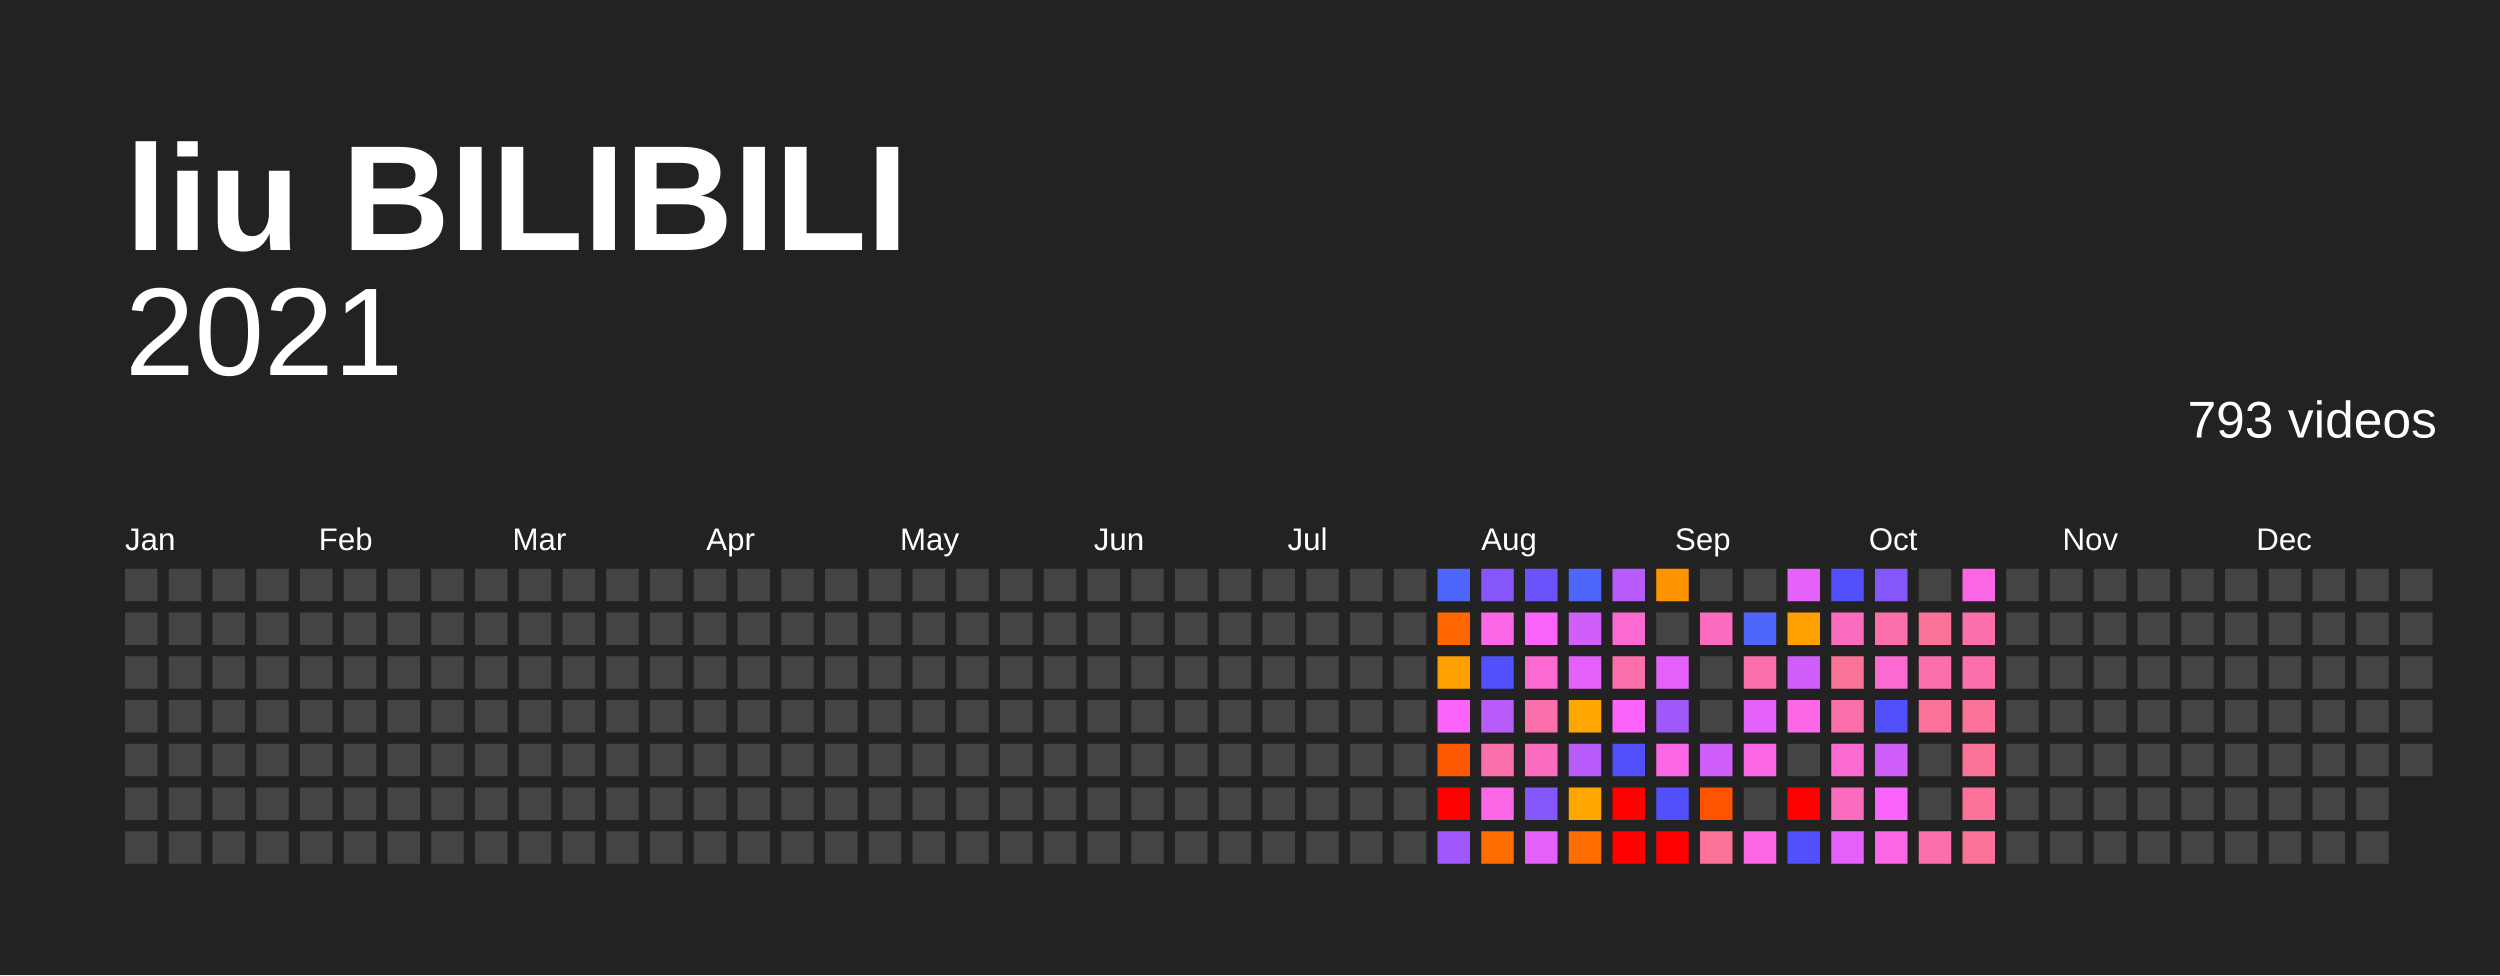
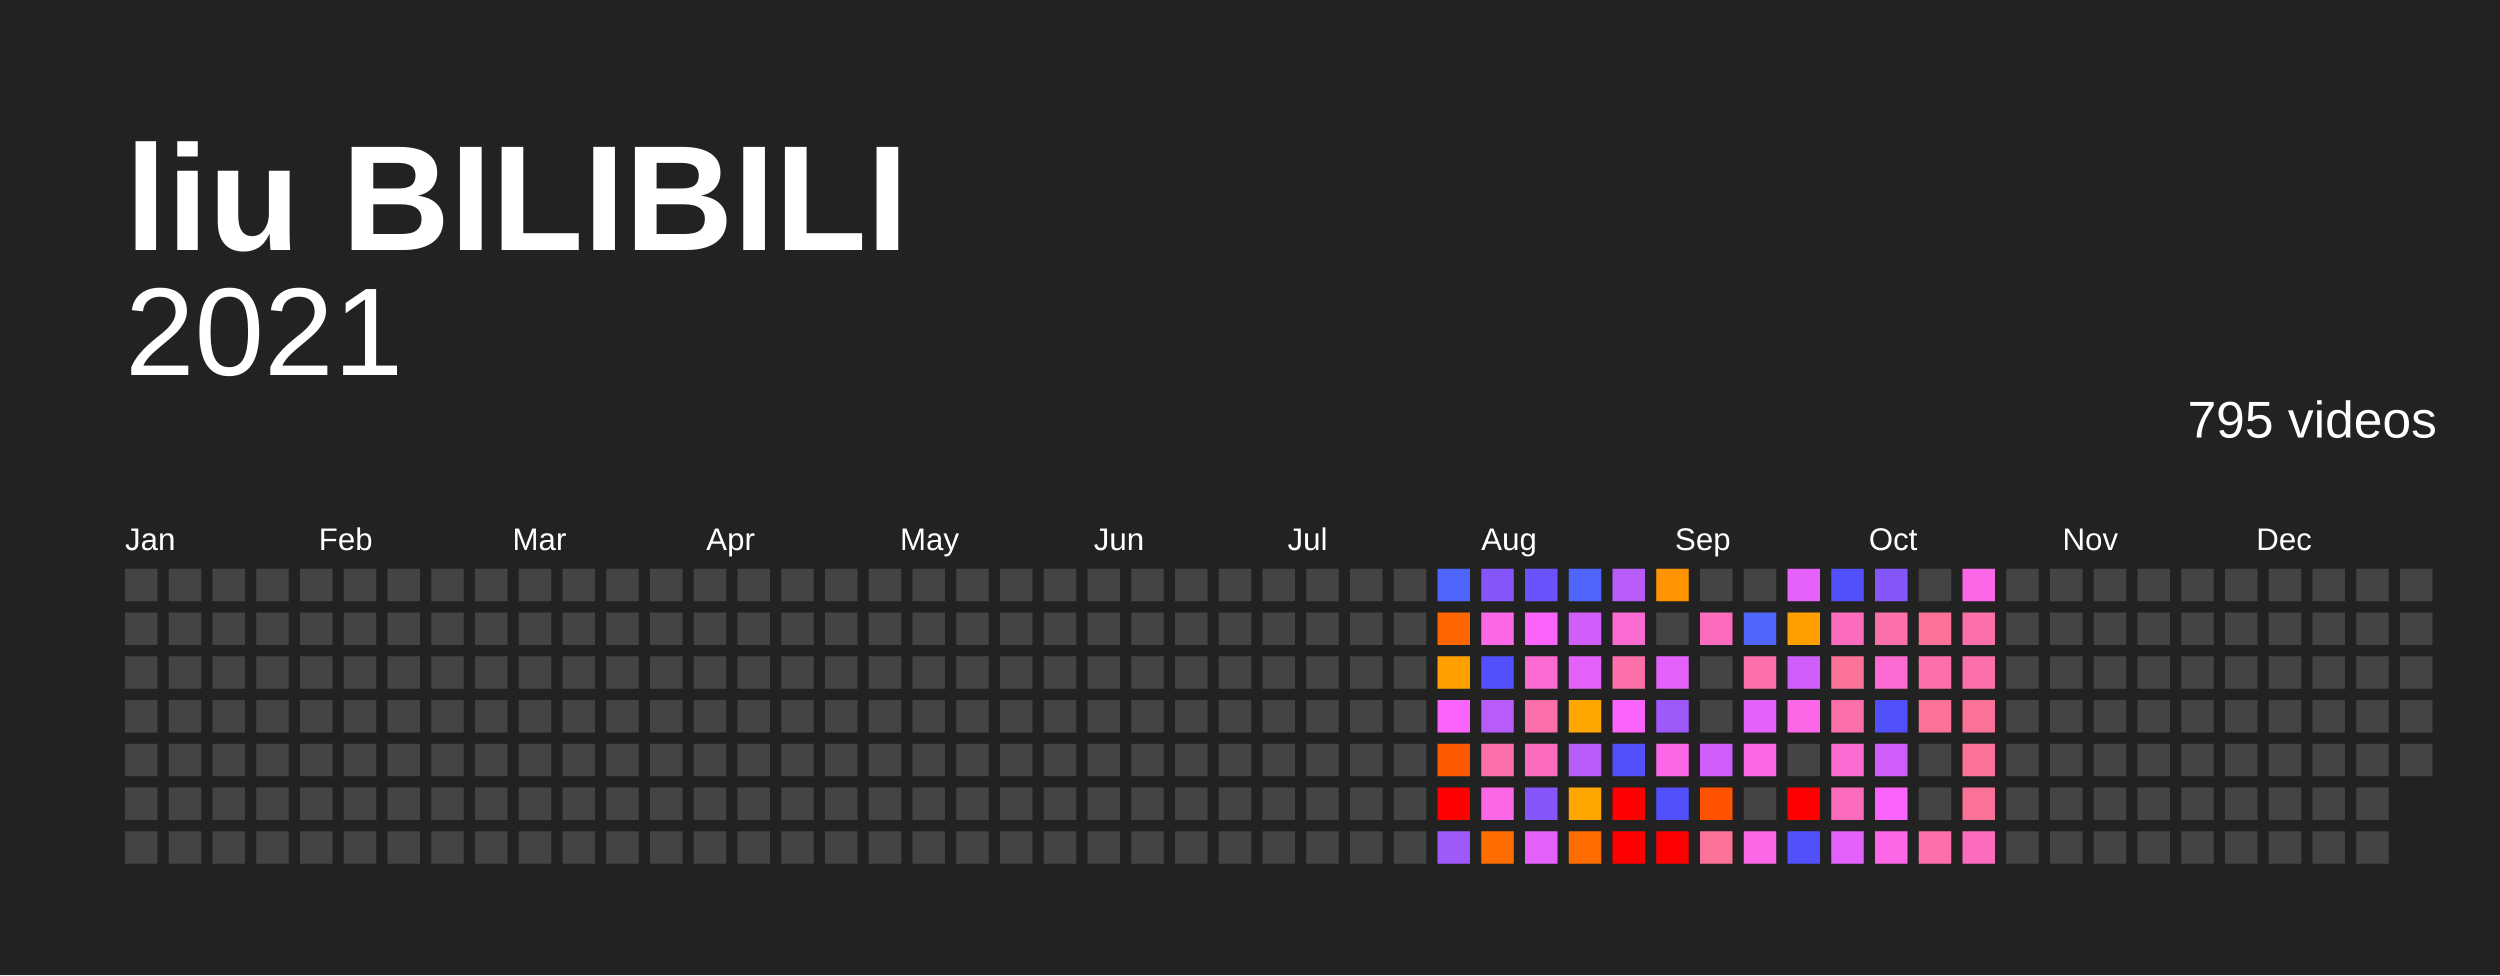
<svg xmlns="http://www.w3.org/2000/svg" baseProfile="full" height="78mm" version="1.1" viewBox="0,0,200,78" width="200mm">
  <defs />
  <rect fill="#222222" height="78" width="200" x="0" y="0" />
  <text fill="#FFFFFF" style="font-size:12px; font-family:Arial; font-weight:bold;" x="10" y="20">liu BILIBILI</text>
  <text alignment-baseline="hanging" fill="#FFFFFF" style="font-size:10.0px; font-family:Arial;" x="10" y="30">2021</text>
-   <text alignment-baseline="hanging" fill="#FFFFFF" style="font-size:4.125px; font-family:Arial;" x="175" y="35">793 videos</text>
+   <text alignment-baseline="hanging" fill="#FFFFFF" style="font-size:4.125px; font-family:Arial;" x="175" y="35">795 videos</text>
  <text fill="#FFFFFF" style="font-size:2.5px; font-family:Arial" x="10.0" y="44">Jan</text>
  <text fill="#FFFFFF" style="font-size:2.5px; font-family:Arial" x="25.5" y="44">Feb</text>
  <text fill="#FFFFFF" style="font-size:2.5px; font-family:Arial" x="41.0" y="44">Mar</text>
  <text fill="#FFFFFF" style="font-size:2.5px; font-family:Arial" x="56.5" y="44">Apr</text>
  <text fill="#FFFFFF" style="font-size:2.5px; font-family:Arial" x="72.0" y="44">May</text>
  <text fill="#FFFFFF" style="font-size:2.5px; font-family:Arial" x="87.5" y="44">Jun</text>
  <text fill="#FFFFFF" style="font-size:2.5px; font-family:Arial" x="103.0" y="44">Jul</text>
  <text fill="#FFFFFF" style="font-size:2.5px; font-family:Arial" x="118.5" y="44">Aug</text>
  <text fill="#FFFFFF" style="font-size:2.5px; font-family:Arial" x="134.0" y="44">Sep</text>
  <text fill="#FFFFFF" style="font-size:2.5px; font-family:Arial" x="149.5" y="44">Oct</text>
  <text fill="#FFFFFF" style="font-size:2.5px; font-family:Arial" x="165.0" y="44">Nov</text>
  <text fill="#FFFFFF" style="font-size:2.5px; font-family:Arial" x="180.5" y="44">Dec</text>
  <rect fill="#444444" height="2.6" width="2.6" x="10.0" y="45.5" />
  <rect fill="#444444" height="2.6" width="2.6" x="10.0" y="49.0" />
  <rect fill="#444444" height="2.6" width="2.6" x="10.0" y="52.5" />
  <rect fill="#444444" height="2.6" width="2.6" x="10.0" y="56.0" />
  <rect fill="#444444" height="2.6" width="2.6" x="10.0" y="59.5" />
  <rect fill="#444444" height="2.6" width="2.6" x="10.0" y="63.0" />
  <rect fill="#444444" height="2.6" width="2.6" x="10.0" y="66.5" />
  <rect fill="#444444" height="2.6" width="2.6" x="13.5" y="45.5" />
  <rect fill="#444444" height="2.6" width="2.6" x="13.5" y="49.0" />
  <rect fill="#444444" height="2.6" width="2.6" x="13.5" y="52.5" />
  <rect fill="#444444" height="2.6" width="2.6" x="13.5" y="56.0" />
  <rect fill="#444444" height="2.6" width="2.6" x="13.5" y="59.5" />
  <rect fill="#444444" height="2.6" width="2.6" x="13.5" y="63.0" />
  <rect fill="#444444" height="2.6" width="2.6" x="13.5" y="66.5" />
  <rect fill="#444444" height="2.6" width="2.6" x="17.0" y="45.5" />
  <rect fill="#444444" height="2.6" width="2.6" x="17.0" y="49.0" />
  <rect fill="#444444" height="2.6" width="2.6" x="17.0" y="52.5" />
  <rect fill="#444444" height="2.6" width="2.6" x="17.0" y="56.0" />
  <rect fill="#444444" height="2.6" width="2.6" x="17.0" y="59.5" />
  <rect fill="#444444" height="2.6" width="2.6" x="17.0" y="63.0" />
  <rect fill="#444444" height="2.6" width="2.6" x="17.0" y="66.5" />
  <rect fill="#444444" height="2.6" width="2.6" x="20.5" y="45.5" />
  <rect fill="#444444" height="2.6" width="2.6" x="20.5" y="49.0" />
  <rect fill="#444444" height="2.6" width="2.6" x="20.5" y="52.5" />
  <rect fill="#444444" height="2.6" width="2.6" x="20.5" y="56.0" />
  <rect fill="#444444" height="2.6" width="2.6" x="20.5" y="59.5" />
  <rect fill="#444444" height="2.6" width="2.6" x="20.5" y="63.0" />
  <rect fill="#444444" height="2.6" width="2.6" x="20.5" y="66.5" />
  <rect fill="#444444" height="2.6" width="2.6" x="24.0" y="45.5" />
  <rect fill="#444444" height="2.6" width="2.6" x="24.0" y="49.0" />
  <rect fill="#444444" height="2.6" width="2.6" x="24.0" y="52.5" />
  <rect fill="#444444" height="2.6" width="2.6" x="24.0" y="56.0" />
  <rect fill="#444444" height="2.6" width="2.6" x="24.0" y="59.5" />
  <rect fill="#444444" height="2.6" width="2.6" x="24.0" y="63.0" />
  <rect fill="#444444" height="2.6" width="2.6" x="24.0" y="66.5" />
  <rect fill="#444444" height="2.6" width="2.6" x="27.5" y="45.5" />
  <rect fill="#444444" height="2.6" width="2.6" x="27.5" y="49.0" />
  <rect fill="#444444" height="2.6" width="2.6" x="27.5" y="52.5" />
  <rect fill="#444444" height="2.6" width="2.6" x="27.5" y="56.0" />
  <rect fill="#444444" height="2.6" width="2.6" x="27.5" y="59.5" />
  <rect fill="#444444" height="2.6" width="2.6" x="27.5" y="63.0" />
  <rect fill="#444444" height="2.6" width="2.6" x="27.5" y="66.5" />
  <rect fill="#444444" height="2.6" width="2.6" x="31.0" y="45.5" />
  <rect fill="#444444" height="2.6" width="2.6" x="31.0" y="49.0" />
  <rect fill="#444444" height="2.6" width="2.6" x="31.0" y="52.5" />
  <rect fill="#444444" height="2.6" width="2.6" x="31.0" y="56.0" />
  <rect fill="#444444" height="2.6" width="2.6" x="31.0" y="59.5" />
  <rect fill="#444444" height="2.6" width="2.6" x="31.0" y="63.0" />
  <rect fill="#444444" height="2.6" width="2.6" x="31.0" y="66.5" />
  <rect fill="#444444" height="2.6" width="2.6" x="34.5" y="45.5" />
  <rect fill="#444444" height="2.6" width="2.6" x="34.5" y="49.0" />
  <rect fill="#444444" height="2.6" width="2.6" x="34.5" y="52.5" />
  <rect fill="#444444" height="2.6" width="2.6" x="34.5" y="56.0" />
  <rect fill="#444444" height="2.6" width="2.6" x="34.5" y="59.5" />
  <rect fill="#444444" height="2.6" width="2.6" x="34.5" y="63.0" />
  <rect fill="#444444" height="2.6" width="2.6" x="34.5" y="66.5" />
  <rect fill="#444444" height="2.6" width="2.6" x="38.0" y="45.5" />
  <rect fill="#444444" height="2.6" width="2.6" x="38.0" y="49.0" />
  <rect fill="#444444" height="2.6" width="2.6" x="38.0" y="52.5" />
  <rect fill="#444444" height="2.6" width="2.6" x="38.0" y="56.0" />
  <rect fill="#444444" height="2.6" width="2.6" x="38.0" y="59.5" />
  <rect fill="#444444" height="2.6" width="2.6" x="38.0" y="63.0" />
  <rect fill="#444444" height="2.6" width="2.6" x="38.0" y="66.5" />
  <rect fill="#444444" height="2.6" width="2.6" x="41.5" y="45.5" />
  <rect fill="#444444" height="2.6" width="2.6" x="41.5" y="49.0" />
  <rect fill="#444444" height="2.6" width="2.6" x="41.5" y="52.5" />
  <rect fill="#444444" height="2.6" width="2.6" x="41.5" y="56.0" />
  <rect fill="#444444" height="2.6" width="2.6" x="41.5" y="59.5" />
  <rect fill="#444444" height="2.6" width="2.6" x="41.5" y="63.0" />
  <rect fill="#444444" height="2.6" width="2.6" x="41.5" y="66.5" />
  <rect fill="#444444" height="2.6" width="2.6" x="45.0" y="45.5" />
  <rect fill="#444444" height="2.6" width="2.6" x="45.0" y="49.0" />
  <rect fill="#444444" height="2.6" width="2.6" x="45.0" y="52.5" />
  <rect fill="#444444" height="2.6" width="2.6" x="45.0" y="56.0" />
  <rect fill="#444444" height="2.6" width="2.6" x="45.0" y="59.5" />
  <rect fill="#444444" height="2.6" width="2.6" x="45.0" y="63.0" />
  <rect fill="#444444" height="2.6" width="2.6" x="45.0" y="66.5" />
  <rect fill="#444444" height="2.6" width="2.6" x="48.5" y="45.5" />
  <rect fill="#444444" height="2.6" width="2.6" x="48.5" y="49.0" />
  <rect fill="#444444" height="2.6" width="2.6" x="48.5" y="52.5" />
  <rect fill="#444444" height="2.6" width="2.6" x="48.5" y="56.0" />
  <rect fill="#444444" height="2.6" width="2.6" x="48.5" y="59.5" />
  <rect fill="#444444" height="2.6" width="2.6" x="48.5" y="63.0" />
  <rect fill="#444444" height="2.6" width="2.6" x="48.5" y="66.5" />
  <rect fill="#444444" height="2.6" width="2.6" x="52.0" y="45.5" />
  <rect fill="#444444" height="2.6" width="2.6" x="52.0" y="49.0" />
  <rect fill="#444444" height="2.6" width="2.6" x="52.0" y="52.5" />
  <rect fill="#444444" height="2.6" width="2.6" x="52.0" y="56.0" />
  <rect fill="#444444" height="2.6" width="2.6" x="52.0" y="59.5" />
  <rect fill="#444444" height="2.6" width="2.6" x="52.0" y="63.0" />
  <rect fill="#444444" height="2.6" width="2.6" x="52.0" y="66.5" />
  <rect fill="#444444" height="2.6" width="2.6" x="55.5" y="45.5" />
  <rect fill="#444444" height="2.6" width="2.6" x="55.5" y="49.0" />
  <rect fill="#444444" height="2.6" width="2.6" x="55.5" y="52.5" />
  <rect fill="#444444" height="2.6" width="2.6" x="55.5" y="56.0" />
  <rect fill="#444444" height="2.6" width="2.6" x="55.5" y="59.5" />
  <rect fill="#444444" height="2.6" width="2.6" x="55.5" y="63.0" />
  <rect fill="#444444" height="2.6" width="2.6" x="55.5" y="66.5" />
  <rect fill="#444444" height="2.6" width="2.6" x="59.0" y="45.5" />
  <rect fill="#444444" height="2.6" width="2.6" x="59.0" y="49.0" />
  <rect fill="#444444" height="2.6" width="2.6" x="59.0" y="52.5" />
  <rect fill="#444444" height="2.6" width="2.6" x="59.0" y="56.0" />
  <rect fill="#444444" height="2.6" width="2.6" x="59.0" y="59.5" />
  <rect fill="#444444" height="2.6" width="2.6" x="59.0" y="63.0" />
  <rect fill="#444444" height="2.6" width="2.6" x="59.0" y="66.5" />
  <rect fill="#444444" height="2.6" width="2.6" x="62.5" y="45.5" />
  <rect fill="#444444" height="2.6" width="2.6" x="62.5" y="49.0" />
  <rect fill="#444444" height="2.6" width="2.6" x="62.5" y="52.5" />
  <rect fill="#444444" height="2.6" width="2.6" x="62.5" y="56.0" />
  <rect fill="#444444" height="2.6" width="2.6" x="62.5" y="59.5" />
  <rect fill="#444444" height="2.6" width="2.6" x="62.5" y="63.0" />
  <rect fill="#444444" height="2.6" width="2.6" x="62.5" y="66.5" />
  <rect fill="#444444" height="2.6" width="2.6" x="66.0" y="45.5" />
  <rect fill="#444444" height="2.6" width="2.6" x="66.0" y="49.0" />
  <rect fill="#444444" height="2.6" width="2.6" x="66.0" y="52.5" />
  <rect fill="#444444" height="2.6" width="2.6" x="66.0" y="56.0" />
  <rect fill="#444444" height="2.6" width="2.6" x="66.0" y="59.5" />
  <rect fill="#444444" height="2.6" width="2.6" x="66.0" y="63.0" />
  <rect fill="#444444" height="2.6" width="2.6" x="66.0" y="66.5" />
  <rect fill="#444444" height="2.6" width="2.6" x="69.5" y="45.5" />
  <rect fill="#444444" height="2.6" width="2.6" x="69.5" y="49.0" />
  <rect fill="#444444" height="2.6" width="2.6" x="69.5" y="52.5" />
  <rect fill="#444444" height="2.6" width="2.6" x="69.5" y="56.0" />
  <rect fill="#444444" height="2.6" width="2.6" x="69.5" y="59.5" />
  <rect fill="#444444" height="2.6" width="2.6" x="69.5" y="63.0" />
  <rect fill="#444444" height="2.6" width="2.6" x="69.5" y="66.5" />
  <rect fill="#444444" height="2.6" width="2.6" x="73.0" y="45.5" />
  <rect fill="#444444" height="2.6" width="2.6" x="73.0" y="49.0" />
  <rect fill="#444444" height="2.6" width="2.6" x="73.0" y="52.5" />
  <rect fill="#444444" height="2.6" width="2.6" x="73.0" y="56.0" />
  <rect fill="#444444" height="2.6" width="2.6" x="73.0" y="59.5" />
  <rect fill="#444444" height="2.6" width="2.6" x="73.0" y="63.0" />
  <rect fill="#444444" height="2.6" width="2.6" x="73.0" y="66.5" />
  <rect fill="#444444" height="2.6" width="2.6" x="76.5" y="45.5" />
  <rect fill="#444444" height="2.6" width="2.6" x="76.5" y="49.0" />
  <rect fill="#444444" height="2.6" width="2.6" x="76.5" y="52.5" />
  <rect fill="#444444" height="2.6" width="2.6" x="76.5" y="56.0" />
  <rect fill="#444444" height="2.6" width="2.6" x="76.5" y="59.5" />
  <rect fill="#444444" height="2.6" width="2.6" x="76.5" y="63.0" />
  <rect fill="#444444" height="2.6" width="2.6" x="76.5" y="66.5" />
  <rect fill="#444444" height="2.6" width="2.6" x="80.0" y="45.5" />
  <rect fill="#444444" height="2.6" width="2.6" x="80.0" y="49.0" />
  <rect fill="#444444" height="2.6" width="2.6" x="80.0" y="52.5" />
  <rect fill="#444444" height="2.6" width="2.6" x="80.0" y="56.0" />
  <rect fill="#444444" height="2.6" width="2.6" x="80.0" y="59.5" />
  <rect fill="#444444" height="2.6" width="2.6" x="80.0" y="63.0" />
  <rect fill="#444444" height="2.6" width="2.6" x="80.0" y="66.5" />
  <rect fill="#444444" height="2.6" width="2.6" x="83.5" y="45.5" />
  <rect fill="#444444" height="2.6" width="2.6" x="83.5" y="49.0" />
  <rect fill="#444444" height="2.6" width="2.6" x="83.5" y="52.5" />
  <rect fill="#444444" height="2.6" width="2.6" x="83.5" y="56.0" />
  <rect fill="#444444" height="2.6" width="2.6" x="83.5" y="59.5" />
  <rect fill="#444444" height="2.6" width="2.6" x="83.5" y="63.0" />
  <rect fill="#444444" height="2.6" width="2.6" x="83.5" y="66.5" />
  <rect fill="#444444" height="2.6" width="2.6" x="87.0" y="45.5" />
  <rect fill="#444444" height="2.6" width="2.6" x="87.0" y="49.0" />
  <rect fill="#444444" height="2.6" width="2.6" x="87.0" y="52.5" />
  <rect fill="#444444" height="2.6" width="2.6" x="87.0" y="56.0" />
  <rect fill="#444444" height="2.6" width="2.6" x="87.0" y="59.5" />
  <rect fill="#444444" height="2.6" width="2.6" x="87.0" y="63.0" />
  <rect fill="#444444" height="2.6" width="2.6" x="87.0" y="66.5" />
  <rect fill="#444444" height="2.6" width="2.6" x="90.5" y="45.5" />
  <rect fill="#444444" height="2.6" width="2.6" x="90.5" y="49.0" />
  <rect fill="#444444" height="2.6" width="2.6" x="90.5" y="52.5" />
  <rect fill="#444444" height="2.6" width="2.6" x="90.5" y="56.0" />
  <rect fill="#444444" height="2.6" width="2.6" x="90.5" y="59.5" />
  <rect fill="#444444" height="2.6" width="2.6" x="90.5" y="63.0" />
  <rect fill="#444444" height="2.6" width="2.6" x="90.5" y="66.5" />
  <rect fill="#444444" height="2.6" width="2.6" x="94.0" y="45.5" />
  <rect fill="#444444" height="2.6" width="2.6" x="94.0" y="49.0" />
  <rect fill="#444444" height="2.6" width="2.6" x="94.0" y="52.5" />
  <rect fill="#444444" height="2.6" width="2.6" x="94.0" y="56.0" />
  <rect fill="#444444" height="2.6" width="2.6" x="94.0" y="59.5" />
  <rect fill="#444444" height="2.6" width="2.6" x="94.0" y="63.0" />
  <rect fill="#444444" height="2.6" width="2.6" x="94.0" y="66.5" />
  <rect fill="#444444" height="2.6" width="2.6" x="97.5" y="45.5" />
  <rect fill="#444444" height="2.6" width="2.6" x="97.5" y="49.0" />
  <rect fill="#444444" height="2.6" width="2.6" x="97.5" y="52.5" />
  <rect fill="#444444" height="2.6" width="2.6" x="97.5" y="56.0" />
  <rect fill="#444444" height="2.6" width="2.6" x="97.5" y="59.5" />
  <rect fill="#444444" height="2.6" width="2.6" x="97.5" y="63.0" />
  <rect fill="#444444" height="2.6" width="2.6" x="97.5" y="66.5" />
  <rect fill="#444444" height="2.6" width="2.6" x="101.0" y="45.5" />
  <rect fill="#444444" height="2.6" width="2.6" x="101.0" y="49.0" />
  <rect fill="#444444" height="2.6" width="2.6" x="101.0" y="52.5" />
  <rect fill="#444444" height="2.6" width="2.6" x="101.0" y="56.0" />
  <rect fill="#444444" height="2.6" width="2.6" x="101.0" y="59.5" />
  <rect fill="#444444" height="2.6" width="2.6" x="101.0" y="63.0" />
  <rect fill="#444444" height="2.6" width="2.6" x="101.0" y="66.5" />
  <rect fill="#444444" height="2.6" width="2.6" x="104.5" y="45.5" />
  <rect fill="#444444" height="2.6" width="2.6" x="104.5" y="49.0" />
  <rect fill="#444444" height="2.6" width="2.6" x="104.5" y="52.5" />
  <rect fill="#444444" height="2.6" width="2.6" x="104.5" y="56.0" />
  <rect fill="#444444" height="2.6" width="2.6" x="104.5" y="59.5" />
  <rect fill="#444444" height="2.6" width="2.6" x="104.5" y="63.0" />
  <rect fill="#444444" height="2.6" width="2.6" x="104.5" y="66.5" />
  <rect fill="#444444" height="2.6" width="2.6" x="108.0" y="45.5" />
  <rect fill="#444444" height="2.6" width="2.6" x="108.0" y="49.0" />
  <rect fill="#444444" height="2.6" width="2.6" x="108.0" y="52.5" />
  <rect fill="#444444" height="2.6" width="2.6" x="108.0" y="56.0" />
  <rect fill="#444444" height="2.6" width="2.6" x="108.0" y="59.5" />
  <rect fill="#444444" height="2.6" width="2.6" x="108.0" y="63.0" />
  <rect fill="#444444" height="2.6" width="2.6" x="108.0" y="66.5" />
  <rect fill="#444444" height="2.6" width="2.6" x="111.5" y="45.5" />
  <rect fill="#444444" height="2.6" width="2.6" x="111.5" y="49.0" />
  <rect fill="#444444" height="2.6" width="2.6" x="111.5" y="52.5" />
  <rect fill="#444444" height="2.6" width="2.6" x="111.5" y="56.0" />
  <rect fill="#444444" height="2.6" width="2.6" x="111.5" y="59.5" />
  <rect fill="#444444" height="2.6" width="2.6" x="111.5" y="63.0" />
  <rect fill="#444444" height="2.6" width="2.6" x="111.5" y="66.5" />
  <rect fill="#4e66fc" height="2.6" width="2.6" x="115.0" y="45.5" />
  <rect fill="#ff6600" height="2.6" width="2.6" x="115.0" y="49.0" />
  <rect fill="#ff9f00" height="2.6" width="2.6" x="115.0" y="52.5" />
  <rect fill="#fb64fb" height="2.6" width="2.6" x="115.0" y="56.0" />
  <rect fill="#ff5900" height="2.6" width="2.6" x="115.0" y="59.5" />
  <rect fill="red" height="2.6" width="2.6" x="115.0" y="63.0" />
  <rect fill="#9f59fb" height="2.6" width="2.6" x="115.0" y="66.5" />
  <rect fill="#8556fb" height="2.6" width="2.6" x="118.5" y="45.5" />
  <rect fill="#fb67e6" height="2.6" width="2.6" x="118.5" y="49.0" />
  <rect fill="#5150fc" height="2.6" width="2.6" x="118.5" y="52.5" />
  <rect fill="#b75cfb" height="2.6" width="2.6" x="118.5" y="56.0" />
  <rect fill="#fb6fab" height="2.6" width="2.6" x="118.5" y="59.5" />
  <rect fill="#fb67e6" height="2.6" width="2.6" x="118.5" y="63.0" />
  <rect fill="#ff6c00" height="2.6" width="2.6" x="118.5" y="66.5" />
  <rect fill="#6b53fb" height="2.6" width="2.6" x="122.0" y="45.5" />
  <rect fill="#fb64fb" height="2.6" width="2.6" x="122.0" y="49.0" />
  <rect fill="#fb6ad1" height="2.6" width="2.6" x="122.0" y="52.5" />
  <rect fill="#fb6fab" height="2.6" width="2.6" x="122.0" y="56.0" />
  <rect fill="#fb6cbe" height="2.6" width="2.6" x="122.0" y="59.5" />
  <rect fill="#8556fb" height="2.6" width="2.6" x="122.0" y="63.0" />
  <rect fill="#e561fb" height="2.6" width="2.6" x="122.0" y="66.5" />
  <rect fill="#4e66fc" height="2.6" width="2.6" x="125.5" y="45.5" />
  <rect fill="#cf5efb" height="2.6" width="2.6" x="125.5" y="49.0" />
  <rect fill="#e561fb" height="2.6" width="2.6" x="125.5" y="52.5" />
  <rect fill="#ffa600" height="2.6" width="2.6" x="125.5" y="56.0" />
  <rect fill="#b75cfb" height="2.6" width="2.6" x="125.5" y="59.5" />
  <rect fill="#ffa600" height="2.6" width="2.6" x="125.5" y="63.0" />
  <rect fill="#ff6c00" height="2.6" width="2.6" x="125.5" y="66.5" />
  <rect fill="#b75cfb" height="2.6" width="2.6" x="129.0" y="45.5" />
  <rect fill="#fb6ad1" height="2.6" width="2.6" x="129.0" y="49.0" />
  <rect fill="#fb6fab" height="2.6" width="2.6" x="129.0" y="52.5" />
  <rect fill="#fb64fb" height="2.6" width="2.6" x="129.0" y="56.0" />
  <rect fill="#5150fc" height="2.6" width="2.6" x="129.0" y="59.5" />
  <rect fill="red" height="2.6" width="2.6" x="129.0" y="63.0" />
  <rect fill="red" height="2.6" width="2.6" x="129.0" y="66.5" />
  <rect fill="#ff9300" height="2.6" width="2.6" x="132.5" y="45.5" />
  <rect fill="#444444" height="2.6" width="2.6" x="132.5" y="49.0" />
  <rect fill="#e561fb" height="2.6" width="2.6" x="132.5" y="52.5" />
  <rect fill="#9f59fb" height="2.6" width="2.6" x="132.5" y="56.0" />
  <rect fill="#fb67e6" height="2.6" width="2.6" x="132.5" y="59.5" />
  <rect fill="#5150fc" height="2.6" width="2.6" x="132.5" y="63.0" />
  <rect fill="red" height="2.6" width="2.6" x="132.5" y="66.5" />
  <rect fill="#444444" height="2.6" width="2.6" x="136.0" y="45.5" />
  <rect fill="#fb6cbe" height="2.6" width="2.6" x="136.0" y="49.0" />
  <rect fill="#444444" height="2.6" width="2.6" x="136.0" y="52.5" />
  <rect fill="#444444" height="2.6" width="2.6" x="136.0" y="56.0" />
  <rect fill="#cf5efb" height="2.6" width="2.6" x="136.0" y="59.5" />
  <rect fill="#ff5300" height="2.6" width="2.6" x="136.0" y="63.0" />
  <rect fill="#fb7299" height="2.6" width="2.6" x="136.0" y="66.5" />
  <rect fill="#444444" height="2.6" width="2.6" x="139.5" y="45.5" />
  <rect fill="#4e66fc" height="2.6" width="2.6" x="139.5" y="49.0" />
  <rect fill="#fb6fab" height="2.6" width="2.6" x="139.5" y="52.5" />
  <rect fill="#e561fb" height="2.6" width="2.6" x="139.5" y="56.0" />
  <rect fill="#fb67e6" height="2.6" width="2.6" x="139.5" y="59.5" />
  <rect fill="#444444" height="2.6" width="2.6" x="139.5" y="63.0" />
  <rect fill="#fb67e6" height="2.6" width="2.6" x="139.5" y="66.5" />
  <rect fill="#e561fb" height="2.6" width="2.6" x="143.0" y="45.5" />
  <rect fill="#ff9f00" height="2.6" width="2.6" x="143.0" y="49.0" />
  <rect fill="#cf5efb" height="2.6" width="2.6" x="143.0" y="52.5" />
  <rect fill="#fb67e6" height="2.6" width="2.6" x="143.0" y="56.0" />
  <rect fill="#444444" height="2.6" width="2.6" x="143.0" y="59.5" />
  <rect fill="red" height="2.6" width="2.6" x="143.0" y="63.0" />
  <rect fill="#5150fc" height="2.6" width="2.6" x="143.0" y="66.5" />
  <rect fill="#5150fc" height="2.6" width="2.6" x="146.5" y="45.5" />
  <rect fill="#fb6cbe" height="2.6" width="2.6" x="146.5" y="49.0" />
  <rect fill="#fb7299" height="2.6" width="2.6" x="146.5" y="52.5" />
  <rect fill="#fb6fab" height="2.6" width="2.6" x="146.5" y="56.0" />
  <rect fill="#fb6ad1" height="2.6" width="2.6" x="146.5" y="59.5" />
  <rect fill="#fb6cbe" height="2.6" width="2.6" x="146.5" y="63.0" />
  <rect fill="#e561fb" height="2.6" width="2.6" x="146.5" y="66.5" />
  <rect fill="#8556fb" height="2.6" width="2.6" x="150.0" y="45.5" />
  <rect fill="#fb6fab" height="2.6" width="2.6" x="150.0" y="49.0" />
  <rect fill="#fb6ad1" height="2.6" width="2.6" x="150.0" y="52.5" />
  <rect fill="#5150fc" height="2.6" width="2.6" x="150.0" y="56.0" />
  <rect fill="#cf5efb" height="2.6" width="2.6" x="150.0" y="59.5" />
  <rect fill="#fb64fb" height="2.6" width="2.6" x="150.0" y="63.0" />
  <rect fill="#fb67e6" height="2.6" width="2.6" x="150.0" y="66.5" />
  <rect fill="#444444" height="2.6" width="2.6" x="153.5" y="45.5" />
  <rect fill="#fb7299" height="2.6" width="2.6" x="153.5" y="49.0" />
  <rect fill="#fb6fab" height="2.6" width="2.6" x="153.5" y="52.5" />
  <rect fill="#fb7299" height="2.6" width="2.6" x="153.5" y="56.0" />
  <rect fill="#444444" height="2.6" width="2.6" x="153.5" y="59.5" />
  <rect fill="#444444" height="2.6" width="2.6" x="153.5" y="63.0" />
  <rect fill="#fb6fab" height="2.6" width="2.6" x="153.5" y="66.5" />
  <rect fill="#fb67e6" height="2.6" width="2.6" x="157.0" y="45.5" />
  <rect fill="#fb6fab" height="2.6" width="2.6" x="157.0" y="49.0" />
  <rect fill="#fb6fab" height="2.6" width="2.6" x="157.0" y="52.5" />
  <rect fill="#fb7299" height="2.6" width="2.6" x="157.0" y="56.0" />
  <rect fill="#fb7299" height="2.6" width="2.6" x="157.0" y="59.5" />
  <rect fill="#fb7299" height="2.6" width="2.6" x="157.0" y="63.0" />
-   <rect fill="#fb7299" height="2.6" width="2.6" x="157.0" y="66.5" />
+   <rect fill="#fb6cbe" height="2.6" width="2.6" x="157.0" y="66.5" />
  <rect fill="#444444" height="2.6" width="2.6" x="160.5" y="45.5" />
  <rect fill="#444444" height="2.6" width="2.6" x="160.5" y="49.0" />
  <rect fill="#444444" height="2.6" width="2.6" x="160.5" y="52.5" />
  <rect fill="#444444" height="2.6" width="2.6" x="160.5" y="56.0" />
  <rect fill="#444444" height="2.6" width="2.6" x="160.5" y="59.5" />
  <rect fill="#444444" height="2.6" width="2.6" x="160.5" y="63.0" />
  <rect fill="#444444" height="2.6" width="2.6" x="160.5" y="66.5" />
  <rect fill="#444444" height="2.6" width="2.6" x="164.0" y="45.5" />
  <rect fill="#444444" height="2.6" width="2.6" x="164.0" y="49.0" />
  <rect fill="#444444" height="2.6" width="2.6" x="164.0" y="52.5" />
  <rect fill="#444444" height="2.6" width="2.6" x="164.0" y="56.0" />
  <rect fill="#444444" height="2.6" width="2.6" x="164.0" y="59.5" />
  <rect fill="#444444" height="2.6" width="2.6" x="164.0" y="63.0" />
  <rect fill="#444444" height="2.6" width="2.6" x="164.0" y="66.5" />
  <rect fill="#444444" height="2.6" width="2.6" x="167.5" y="45.5" />
  <rect fill="#444444" height="2.6" width="2.6" x="167.5" y="49.0" />
  <rect fill="#444444" height="2.6" width="2.6" x="167.5" y="52.5" />
  <rect fill="#444444" height="2.6" width="2.6" x="167.5" y="56.0" />
  <rect fill="#444444" height="2.6" width="2.6" x="167.5" y="59.5" />
  <rect fill="#444444" height="2.6" width="2.6" x="167.5" y="63.0" />
  <rect fill="#444444" height="2.6" width="2.6" x="167.5" y="66.5" />
  <rect fill="#444444" height="2.6" width="2.6" x="171.0" y="45.5" />
  <rect fill="#444444" height="2.6" width="2.6" x="171.0" y="49.0" />
  <rect fill="#444444" height="2.6" width="2.6" x="171.0" y="52.5" />
  <rect fill="#444444" height="2.6" width="2.6" x="171.0" y="56.0" />
  <rect fill="#444444" height="2.6" width="2.6" x="171.0" y="59.5" />
  <rect fill="#444444" height="2.6" width="2.6" x="171.0" y="63.0" />
  <rect fill="#444444" height="2.6" width="2.6" x="171.0" y="66.5" />
  <rect fill="#444444" height="2.6" width="2.6" x="174.5" y="45.5" />
  <rect fill="#444444" height="2.6" width="2.6" x="174.5" y="49.0" />
  <rect fill="#444444" height="2.6" width="2.6" x="174.5" y="52.5" />
  <rect fill="#444444" height="2.6" width="2.6" x="174.5" y="56.0" />
  <rect fill="#444444" height="2.6" width="2.6" x="174.5" y="59.5" />
  <rect fill="#444444" height="2.6" width="2.6" x="174.5" y="63.0" />
  <rect fill="#444444" height="2.6" width="2.6" x="174.5" y="66.5" />
  <rect fill="#444444" height="2.6" width="2.6" x="178.0" y="45.5" />
  <rect fill="#444444" height="2.6" width="2.6" x="178.0" y="49.0" />
  <rect fill="#444444" height="2.6" width="2.6" x="178.0" y="52.5" />
  <rect fill="#444444" height="2.6" width="2.6" x="178.0" y="56.0" />
  <rect fill="#444444" height="2.6" width="2.6" x="178.0" y="59.5" />
  <rect fill="#444444" height="2.6" width="2.6" x="178.0" y="63.0" />
  <rect fill="#444444" height="2.6" width="2.6" x="178.0" y="66.5" />
  <rect fill="#444444" height="2.6" width="2.6" x="181.5" y="45.5" />
  <rect fill="#444444" height="2.6" width="2.6" x="181.5" y="49.0" />
  <rect fill="#444444" height="2.6" width="2.6" x="181.5" y="52.5" />
  <rect fill="#444444" height="2.6" width="2.6" x="181.5" y="56.0" />
  <rect fill="#444444" height="2.6" width="2.6" x="181.5" y="59.5" />
  <rect fill="#444444" height="2.6" width="2.6" x="181.5" y="63.0" />
  <rect fill="#444444" height="2.6" width="2.6" x="181.5" y="66.5" />
  <rect fill="#444444" height="2.6" width="2.6" x="185.0" y="45.5" />
  <rect fill="#444444" height="2.6" width="2.6" x="185.0" y="49.0" />
  <rect fill="#444444" height="2.6" width="2.6" x="185.0" y="52.5" />
  <rect fill="#444444" height="2.6" width="2.6" x="185.0" y="56.0" />
  <rect fill="#444444" height="2.6" width="2.6" x="185.0" y="59.5" />
  <rect fill="#444444" height="2.6" width="2.6" x="185.0" y="63.0" />
  <rect fill="#444444" height="2.6" width="2.6" x="185.0" y="66.5" />
  <rect fill="#444444" height="2.6" width="2.6" x="188.5" y="45.5" />
  <rect fill="#444444" height="2.6" width="2.6" x="188.5" y="49.0" />
  <rect fill="#444444" height="2.6" width="2.6" x="188.5" y="52.5" />
  <rect fill="#444444" height="2.6" width="2.6" x="188.5" y="56.0" />
  <rect fill="#444444" height="2.6" width="2.6" x="188.5" y="59.5" />
  <rect fill="#444444" height="2.6" width="2.6" x="188.5" y="63.0" />
  <rect fill="#444444" height="2.6" width="2.6" x="188.5" y="66.5" />
  <rect fill="#444444" height="2.6" width="2.6" x="192.0" y="45.5" />
  <rect fill="#444444" height="2.6" width="2.6" x="192.0" y="49.0" />
  <rect fill="#444444" height="2.6" width="2.6" x="192.0" y="52.5" />
  <rect fill="#444444" height="2.6" width="2.6" x="192.0" y="56.0" />
  <rect fill="#444444" height="2.6" width="2.6" x="192.0" y="59.5" />
</svg>
